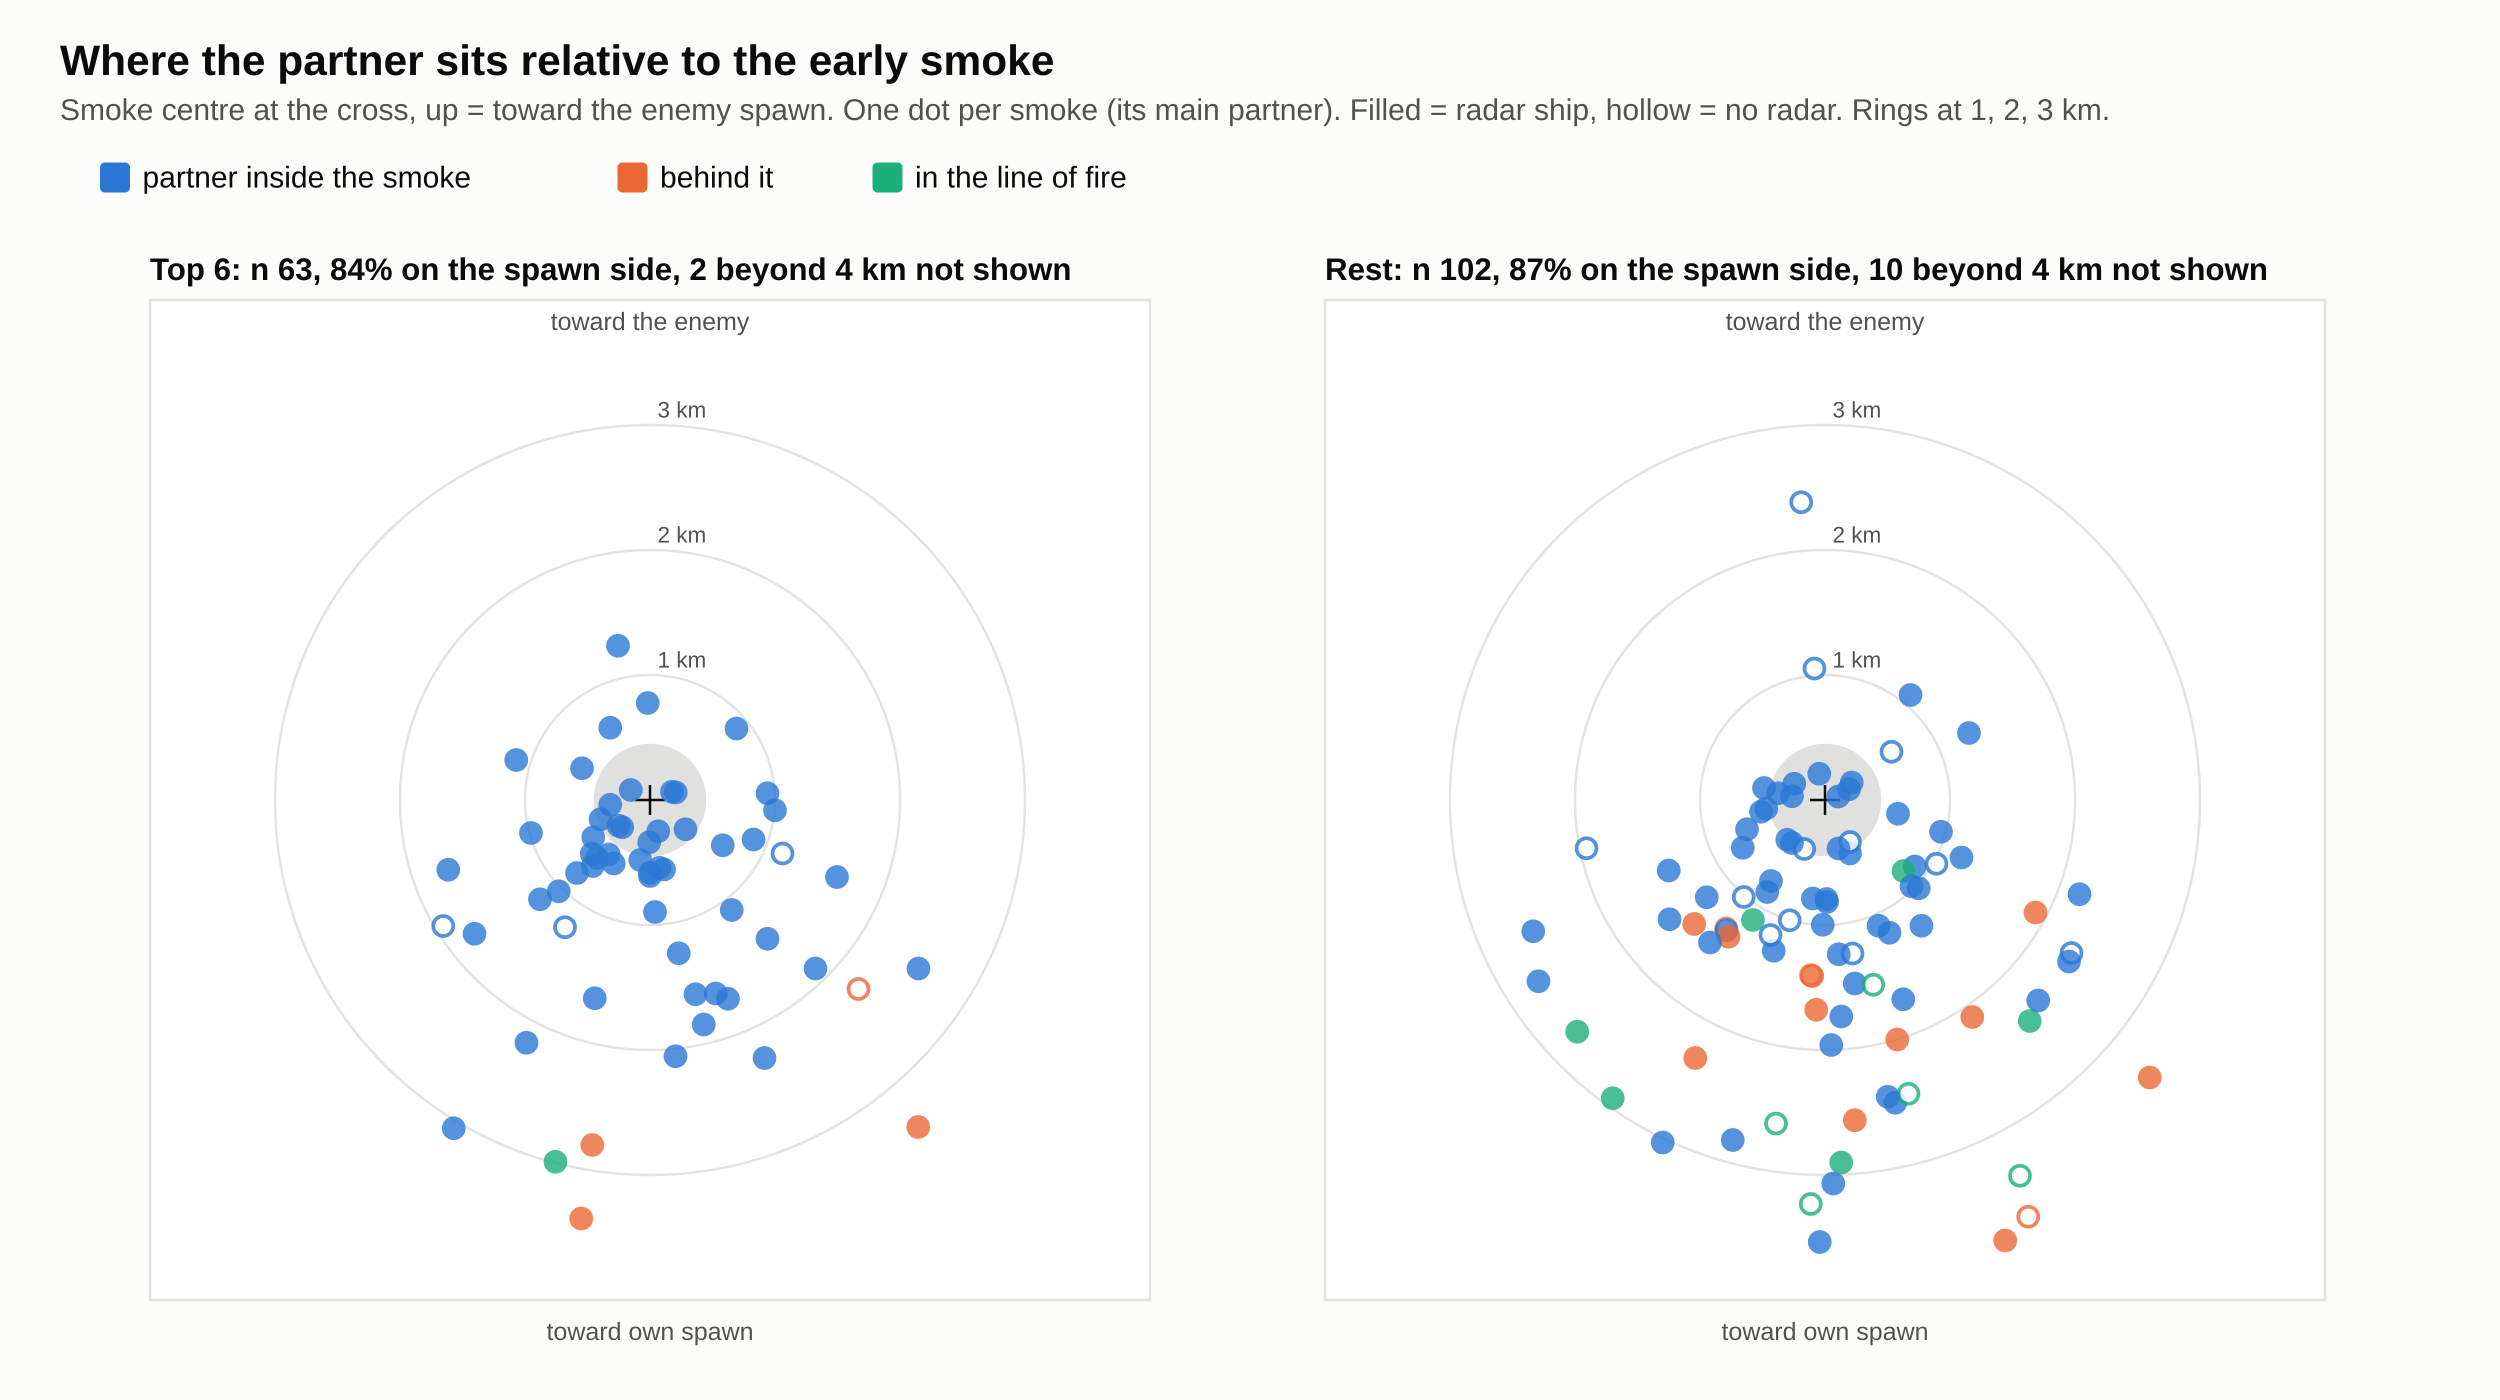
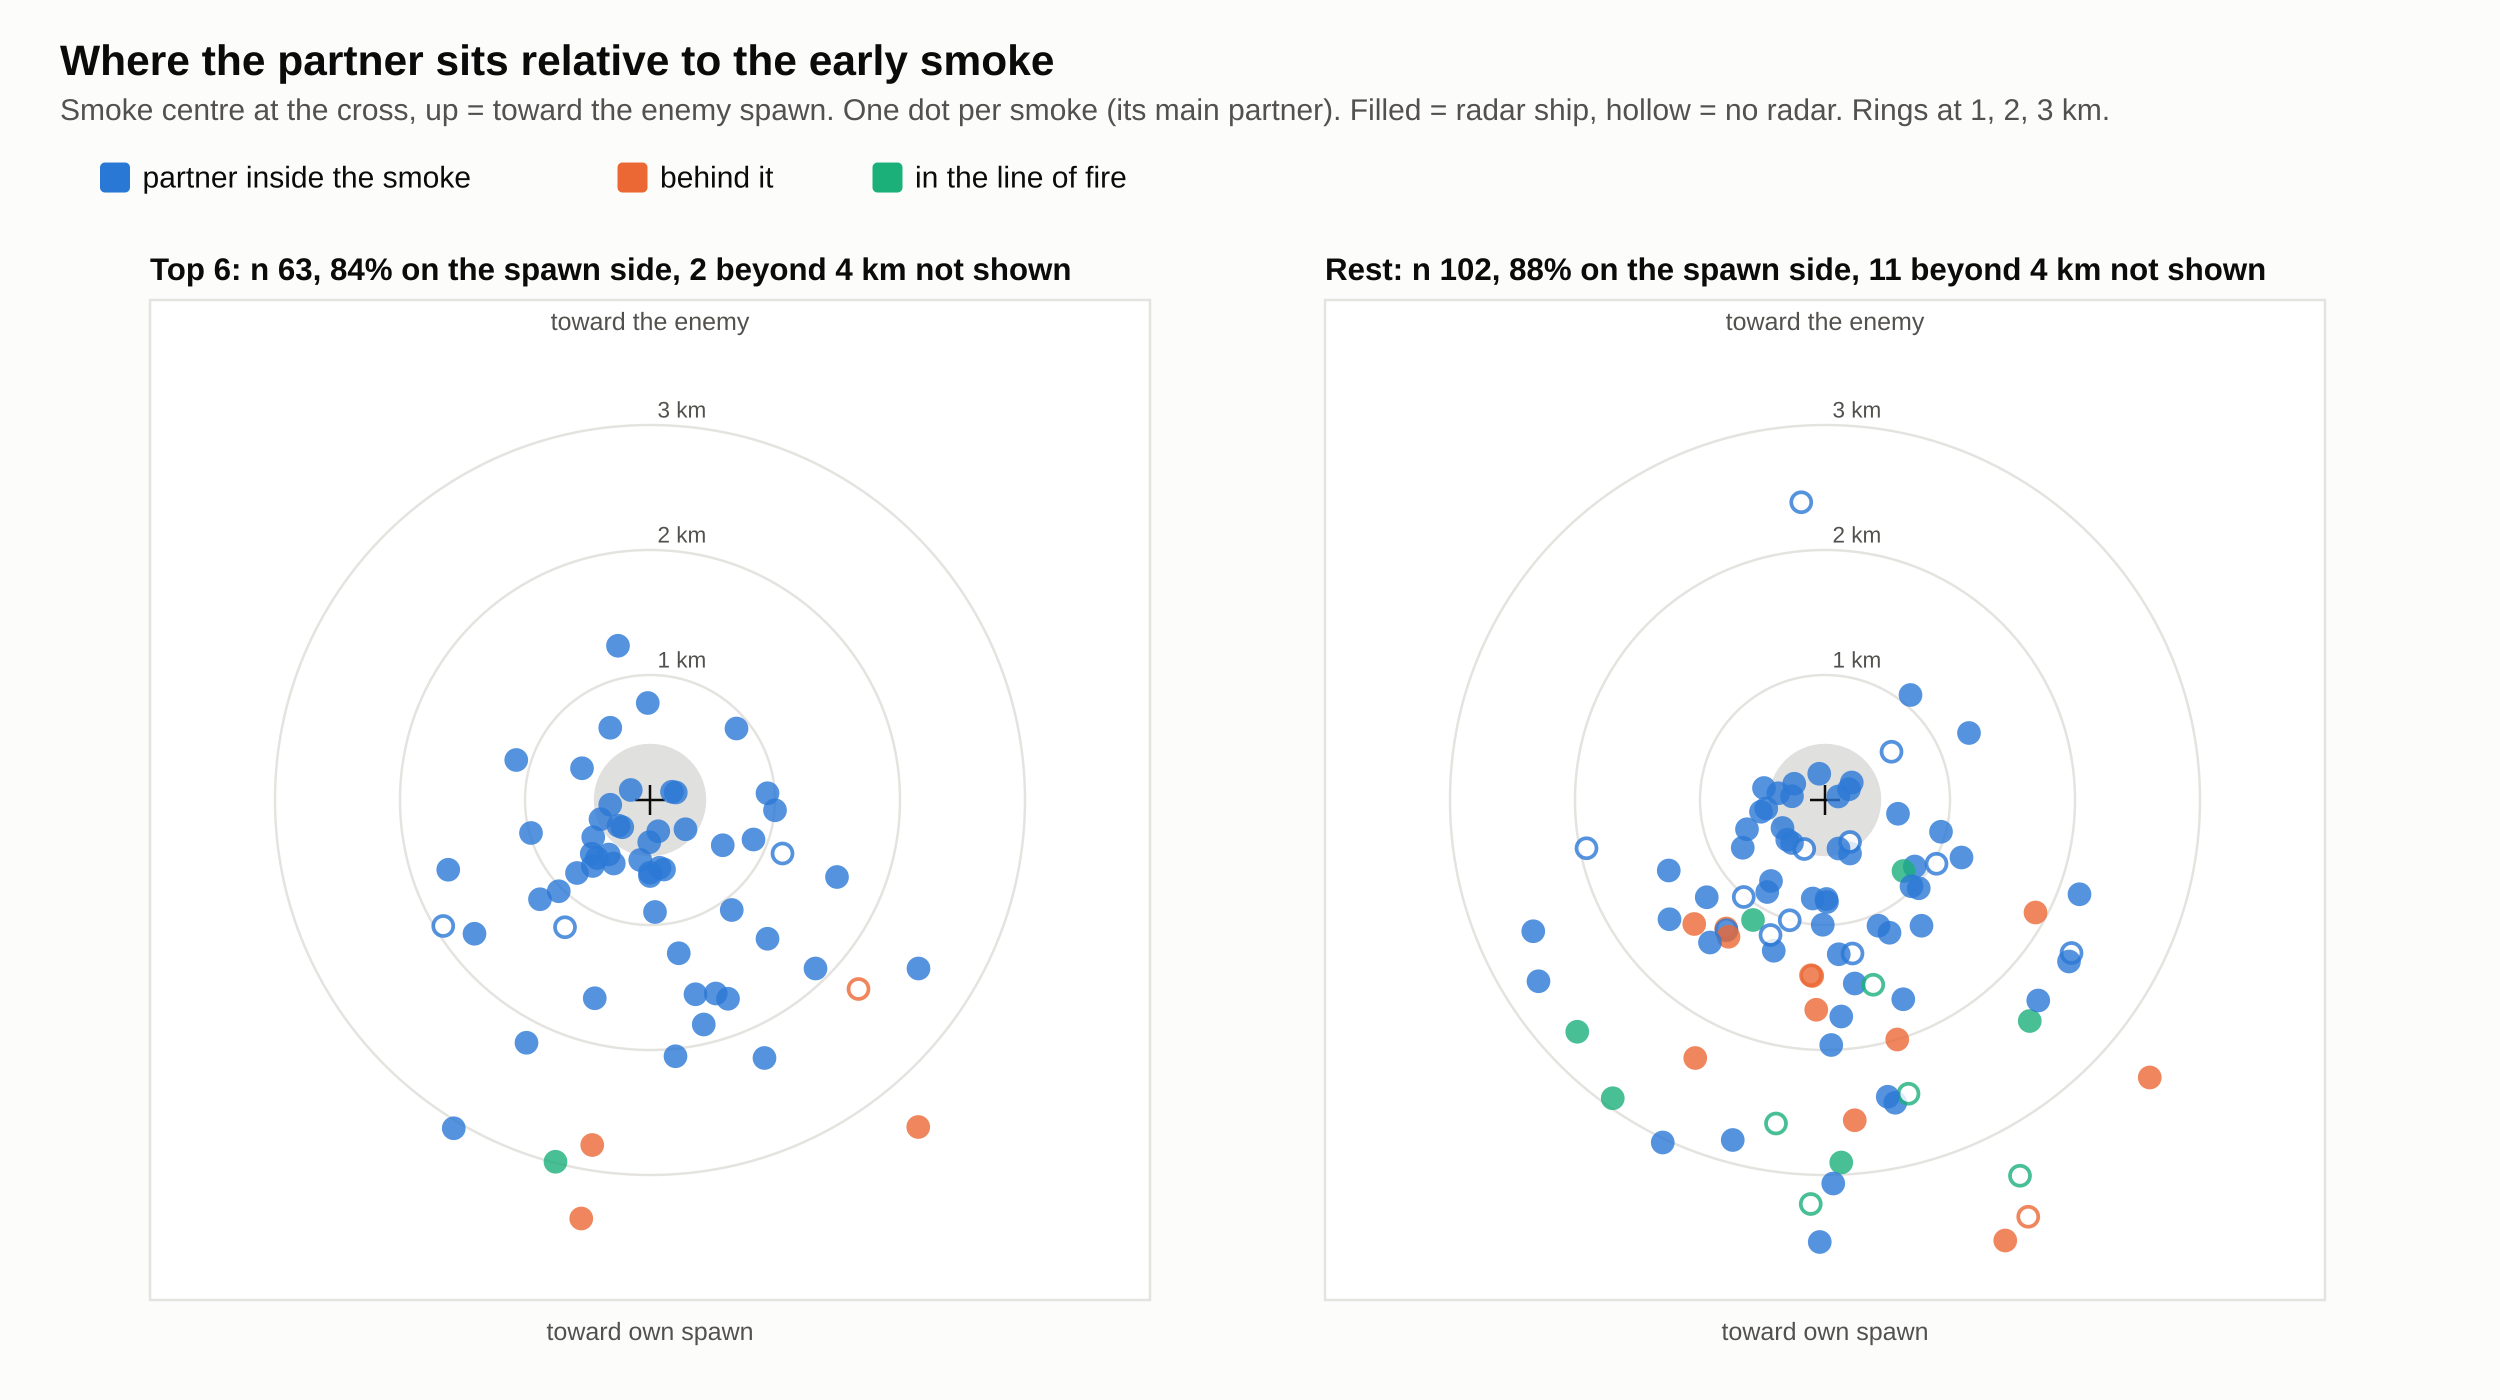
<svg xmlns="http://www.w3.org/2000/svg" width="1000" height="560" viewBox="0 0 1000 560" font-family="Segoe UI, Arial, sans-serif">
  <rect width="1000" height="560" fill="#fcfcfb" />
  <text x="24.0" y="30.0" font-size="17" fill="#0b0b0b" text-anchor="start" font-weight="600">Where the partner sits relative to the early smoke</text>
  <text x="24.0" y="48.0" font-size="12" fill="#52514e" text-anchor="start" font-weight="400">Smoke centre at the cross, up = toward the enemy spawn. One dot per smoke (its main partner). Filled = radar ship, hollow = no radar. Rings at 1, 2, 3 km.</text>
  <rect x="40" y="65" width="12" height="12" rx="2" fill="#2a78d6" />
  <text x="57.0" y="75.0" font-size="12" fill="#0b0b0b" text-anchor="start" font-weight="400">partner inside the smoke</text>
  <rect x="247" y="65" width="12" height="12" rx="2" fill="#eb6834" />
  <text x="264.0" y="75.0" font-size="12" fill="#0b0b0b" text-anchor="start" font-weight="400">behind it</text>
  <rect x="349" y="65" width="12" height="12" rx="2" fill="#1baf7a" />
  <text x="366.0" y="75.0" font-size="12" fill="#0b0b0b" text-anchor="start" font-weight="400">in the line of fire</text>
  <rect x="60" y="120" width="400" height="400" fill="#ffffff" stroke="#e4e3df" />
  <circle cx="260.0" cy="320.0" r="50.0" fill="none" stroke="#e4e3df" stroke-width="1" />
  <text x="263.0" y="267.0" font-size="9" fill="#52514e" text-anchor="start" font-weight="400">1 km</text>
  <circle cx="260.0" cy="320.0" r="100.0" fill="none" stroke="#e4e3df" stroke-width="1" />
  <text x="263.0" y="217.0" font-size="9" fill="#52514e" text-anchor="start" font-weight="400">2 km</text>
  <circle cx="260.0" cy="320.0" r="150.0" fill="none" stroke="#e4e3df" stroke-width="1" />
  <text x="263.0" y="167.0" font-size="9" fill="#52514e" text-anchor="start" font-weight="400">3 km</text>
  <circle cx="260.0" cy="320.0" r="22.5" fill="#52514e" opacity="0.18" />
  <line x1="254.0" y1="320.0" x2="266.0" y2="320.0" stroke="#0b0b0b" />
  <line x1="260.0" y1="314.0" x2="260.0" y2="326.0" stroke="#0b0b0b" />
  <circle cx="274.2" cy="331.7" r="4" fill="#2a78d6" stroke="#2a78d6" stroke-width="1.5" opacity="0.8" />
  <circle cx="270.3" cy="317.0" r="4" fill="#2a78d6" stroke="#2a78d6" stroke-width="1.5" opacity="0.8" />
  <circle cx="216.0" cy="359.7" r="4" fill="#2a78d6" stroke="#2a78d6" stroke-width="1.5" opacity="0.8" />
  <circle cx="281.5" cy="409.8" r="4" fill="#2a78d6" stroke="#2a78d6" stroke-width="1.5" opacity="0.8" />
  <circle cx="268.8" cy="316.7" r="4" fill="#2a78d6" stroke="#2a78d6" stroke-width="1.5" opacity="0.8" />
  <circle cx="256.1" cy="344.0" r="4" fill="#2a78d6" stroke="#2a78d6" stroke-width="1.5" opacity="0.8" />
  <circle cx="237.3" cy="334.9" r="4" fill="#2a78d6" stroke="#2a78d6" stroke-width="1.5" opacity="0.8" />
  <circle cx="212.4" cy="333.2" r="4" fill="#2a78d6" stroke="#2a78d6" stroke-width="1.5" opacity="0.8" />
  <circle cx="252.3" cy="316.0" r="4" fill="#2a78d6" stroke="#2a78d6" stroke-width="1.5" opacity="0.8" />
  <circle cx="263.8" cy="347.1" r="4" fill="#2a78d6" stroke="#2a78d6" stroke-width="1.5" opacity="0.8" />
  <circle cx="243.5" cy="341.8" r="4" fill="#2a78d6" stroke="#2a78d6" stroke-width="1.5" opacity="0.8" />
  <circle cx="248.9" cy="330.9" r="4" fill="#2a78d6" stroke="#2a78d6" stroke-width="1.5" opacity="0.8" />
  <circle cx="326.2" cy="387.4" r="4" fill="#2a78d6" stroke="#2a78d6" stroke-width="1.5" opacity="0.8" />
  <circle cx="343.4" cy="395.6" r="4" fill="#ffffff" stroke="#eb6834" stroke-width="1.5" opacity="0.8" />
  <circle cx="244.1" cy="291.1" r="4" fill="#2a78d6" stroke="#2a78d6" stroke-width="1.5" opacity="0.8" />
  <circle cx="236.9" cy="458.0" r="4" fill="#eb6834" stroke="#eb6834" stroke-width="1.5" opacity="0.8" />
  <circle cx="232.8" cy="307.3" r="4" fill="#2a78d6" stroke="#2a78d6" stroke-width="1.5" opacity="0.8" />
  <circle cx="236.7" cy="341.5" r="4" fill="#2a78d6" stroke="#2a78d6" stroke-width="1.5" opacity="0.8" />
  <circle cx="265.6" cy="347.8" r="4" fill="#2a78d6" stroke="#2a78d6" stroke-width="1.5" opacity="0.8" />
  <circle cx="259.7" cy="336.9" r="4" fill="#2a78d6" stroke="#2a78d6" stroke-width="1.5" opacity="0.8" />
  <circle cx="307.0" cy="317.3" r="4" fill="#2a78d6" stroke="#2a78d6" stroke-width="1.5" opacity="0.8" />
  <circle cx="310.0" cy="324.1" r="4" fill="#2a78d6" stroke="#2a78d6" stroke-width="1.5" opacity="0.8" />
  <circle cx="245.5" cy="345.4" r="4" fill="#2a78d6" stroke="#2a78d6" stroke-width="1.5" opacity="0.8" />
  <circle cx="270.2" cy="422.5" r="4" fill="#2a78d6" stroke="#2a78d6" stroke-width="1.5" opacity="0.8" />
  <circle cx="262.0" cy="364.8" r="4" fill="#2a78d6" stroke="#2a78d6" stroke-width="1.5" opacity="0.8" />
  <circle cx="222.2" cy="464.7" r="4" fill="#1baf7a" stroke="#1baf7a" stroke-width="1.5" opacity="0.8" />
  <circle cx="238.8" cy="343.2" r="4" fill="#2a78d6" stroke="#2a78d6" stroke-width="1.5" opacity="0.8" />
  <circle cx="232.5" cy="487.4" r="4" fill="#eb6834" stroke="#eb6834" stroke-width="1.5" opacity="0.8" />
  <circle cx="294.6" cy="291.4" r="4" fill="#2a78d6" stroke="#2a78d6" stroke-width="1.5" opacity="0.8" />
  <circle cx="247.4" cy="330.3" r="4" fill="#2a78d6" stroke="#2a78d6" stroke-width="1.5" opacity="0.8" />
  <circle cx="260.0" cy="349.1" r="4" fill="#2a78d6" stroke="#2a78d6" stroke-width="1.5" opacity="0.8" />
  <circle cx="247.2" cy="258.3" r="4" fill="#2a78d6" stroke="#2a78d6" stroke-width="1.5" opacity="0.8" />
  <circle cx="260.0" cy="350.4" r="4" fill="#2a78d6" stroke="#2a78d6" stroke-width="1.5" opacity="0.8" />
  <circle cx="230.8" cy="349.2" r="4" fill="#2a78d6" stroke="#2a78d6" stroke-width="1.5" opacity="0.8" />
  <circle cx="181.5" cy="451.3" r="4" fill="#2a78d6" stroke="#2a78d6" stroke-width="1.5" opacity="0.8" />
  <circle cx="307.0" cy="375.5" r="4" fill="#2a78d6" stroke="#2a78d6" stroke-width="1.5" opacity="0.8" />
  <circle cx="291.2" cy="399.5" r="4" fill="#2a78d6" stroke="#2a78d6" stroke-width="1.5" opacity="0.8" />
  <circle cx="237.9" cy="399.3" r="4" fill="#2a78d6" stroke="#2a78d6" stroke-width="1.5" opacity="0.8" />
  <circle cx="179.3" cy="347.9" r="4" fill="#2a78d6" stroke="#2a78d6" stroke-width="1.5" opacity="0.8" />
  <circle cx="206.5" cy="304.0" r="4" fill="#2a78d6" stroke="#2a78d6" stroke-width="1.5" opacity="0.8" />
  <circle cx="226.0" cy="370.9" r="4" fill="#ffffff" stroke="#2a78d6" stroke-width="1.5" opacity="0.8" />
  <circle cx="292.7" cy="364.0" r="4" fill="#2a78d6" stroke="#2a78d6" stroke-width="1.5" opacity="0.8" />
  <circle cx="177.3" cy="370.4" r="4" fill="#ffffff" stroke="#2a78d6" stroke-width="1.5" opacity="0.8" />
  <circle cx="271.5" cy="381.3" r="4" fill="#2a78d6" stroke="#2a78d6" stroke-width="1.5" opacity="0.8" />
  <circle cx="313.0" cy="341.4" r="4" fill="#ffffff" stroke="#2a78d6" stroke-width="1.5" opacity="0.8" />
  <circle cx="367.4" cy="387.4" r="4" fill="#2a78d6" stroke="#2a78d6" stroke-width="1.5" opacity="0.8" />
  <circle cx="278.2" cy="397.7" r="4" fill="#2a78d6" stroke="#2a78d6" stroke-width="1.5" opacity="0.8" />
  <circle cx="367.3" cy="450.8" r="4" fill="#eb6834" stroke="#eb6834" stroke-width="1.5" opacity="0.8" />
  <circle cx="244.1" cy="321.9" r="4" fill="#2a78d6" stroke="#2a78d6" stroke-width="1.5" opacity="0.8" />
  <circle cx="334.8" cy="350.8" r="4" fill="#2a78d6" stroke="#2a78d6" stroke-width="1.5" opacity="0.8" />
  <circle cx="263.3" cy="332.5" r="4" fill="#2a78d6" stroke="#2a78d6" stroke-width="1.5" opacity="0.8" />
  <circle cx="286.3" cy="397.4" r="4" fill="#2a78d6" stroke="#2a78d6" stroke-width="1.5" opacity="0.8" />
  <circle cx="305.8" cy="423.2" r="4" fill="#2a78d6" stroke="#2a78d6" stroke-width="1.5" opacity="0.8" />
  <circle cx="189.8" cy="373.5" r="4" fill="#2a78d6" stroke="#2a78d6" stroke-width="1.5" opacity="0.8" />
  <circle cx="289.1" cy="338.1" r="4" fill="#2a78d6" stroke="#2a78d6" stroke-width="1.5" opacity="0.8" />
  <circle cx="237.1" cy="346.4" r="4" fill="#2a78d6" stroke="#2a78d6" stroke-width="1.5" opacity="0.8" />
  <circle cx="210.6" cy="417.1" r="4" fill="#2a78d6" stroke="#2a78d6" stroke-width="1.5" opacity="0.8" />
  <circle cx="223.5" cy="356.5" r="4" fill="#2a78d6" stroke="#2a78d6" stroke-width="1.5" opacity="0.8" />
  <circle cx="301.4" cy="335.8" r="4" fill="#2a78d6" stroke="#2a78d6" stroke-width="1.5" opacity="0.8" />
  <circle cx="259.1" cy="281.2" r="4" fill="#2a78d6" stroke="#2a78d6" stroke-width="1.5" opacity="0.8" />
  <circle cx="240.2" cy="327.7" r="4" fill="#2a78d6" stroke="#2a78d6" stroke-width="1.5" opacity="0.8" />
  <text x="60.0" y="112.0" font-size="12.5" fill="#0b0b0b" text-anchor="start" font-weight="600">Top 6: n 63, 84% on the spawn side, 2 beyond 4 km not shown</text>
  <text x="260.0" y="536.0" font-size="10" fill="#52514e" text-anchor="middle" font-weight="400">toward own spawn</text>
  <text x="260.0" y="132.0" font-size="10" fill="#52514e" text-anchor="middle" font-weight="400">toward the enemy</text>
  <rect x="530" y="120" width="400" height="400" fill="#ffffff" stroke="#e4e3df" />
  <circle cx="730.0" cy="320.0" r="50.0" fill="none" stroke="#e4e3df" stroke-width="1" />
  <text x="733.0" y="267.0" font-size="9" fill="#52514e" text-anchor="start" font-weight="400">1 km</text>
  <circle cx="730.0" cy="320.0" r="100.0" fill="none" stroke="#e4e3df" stroke-width="1" />
  <text x="733.0" y="217.0" font-size="9" fill="#52514e" text-anchor="start" font-weight="400">2 km</text>
  <circle cx="730.0" cy="320.0" r="150.0" fill="none" stroke="#e4e3df" stroke-width="1" />
  <text x="733.0" y="167.0" font-size="9" fill="#52514e" text-anchor="start" font-weight="400">3 km</text>
  <circle cx="730.0" cy="320.0" r="22.5" fill="#52514e" opacity="0.18" />
  <line x1="724.0" y1="320.0" x2="736.0" y2="320.0" stroke="#0b0b0b" />
  <line x1="730.0" y1="314.0" x2="730.0" y2="326.0" stroke="#0b0b0b" />
  <circle cx="765.9" cy="346.6" r="4" fill="#2a78d6" stroke="#2a78d6" stroke-width="1.5" opacity="0.8" />
  <circle cx="756.6" cy="300.7" r="4" fill="#ffffff" stroke="#2a78d6" stroke-width="1.5" opacity="0.8" />
  <circle cx="690.5" cy="371.4" r="4" fill="#ffffff" stroke="#eb6834" stroke-width="1.5" opacity="0.8" />
  <circle cx="678.1" cy="423.2" r="4" fill="#eb6834" stroke="#eb6834" stroke-width="1.5" opacity="0.8" />
  <circle cx="758.1" cy="441.1" r="4" fill="#2a78d6" stroke="#2a78d6" stroke-width="1.5" opacity="0.8" />
  <circle cx="741.9" cy="393.4" r="4" fill="#2a78d6" stroke="#2a78d6" stroke-width="1.5" opacity="0.8" />
  <circle cx="682.7" cy="358.9" r="4" fill="#2a78d6" stroke="#2a78d6" stroke-width="1.5" opacity="0.8" />
  <circle cx="859.9" cy="431.0" r="4" fill="#eb6834" stroke="#eb6834" stroke-width="1.5" opacity="0.8" />
  <circle cx="811.9" cy="408.4" r="4" fill="#1baf7a" stroke="#1baf7a" stroke-width="1.5" opacity="0.8" />
  <circle cx="761.4" cy="348.4" r="4" fill="#1baf7a" stroke="#1baf7a" stroke-width="1.5" opacity="0.8" />
  <circle cx="710.4" cy="449.4" r="4" fill="#ffffff" stroke="#1baf7a" stroke-width="1.5" opacity="0.8" />
  <circle cx="708.4" cy="352.4" r="4" fill="#2a78d6" stroke="#2a78d6" stroke-width="1.5" opacity="0.8" />
  <circle cx="784.6" cy="343.0" r="4" fill="#2a78d6" stroke="#2a78d6" stroke-width="1.5" opacity="0.8" />
  <circle cx="811.3" cy="486.7" r="4" fill="#ffffff" stroke="#eb6834" stroke-width="1.5" opacity="0.8" />
  <circle cx="736.5" cy="465.0" r="4" fill="#1baf7a" stroke="#1baf7a" stroke-width="1.5" opacity="0.8" />
  <circle cx="677.7" cy="369.6" r="4" fill="#eb6834" stroke="#eb6834" stroke-width="1.5" opacity="0.8" />
  <circle cx="733.3" cy="473.4" r="4" fill="#2a78d6" stroke="#2a78d6" stroke-width="1.5" opacity="0.8" />
  <circle cx="767.5" cy="355.3" r="4" fill="#2a78d6" stroke="#2a78d6" stroke-width="1.5" opacity="0.8" />
  <circle cx="697.1" cy="339.1" r="4" fill="#2a78d6" stroke="#2a78d6" stroke-width="1.5" opacity="0.8" />
  <circle cx="787.6" cy="293.2" r="4" fill="#2a78d6" stroke="#2a78d6" stroke-width="1.5" opacity="0.8" />
-   <circle cx="725.8" cy="267.4" r="4" fill="#ffffff" stroke="#2a78d6" stroke-width="1.5" opacity="0.8" />
  <circle cx="634.6" cy="339.3" r="4" fill="#ffffff" stroke="#2a78d6" stroke-width="1.5" opacity="0.8" />
  <circle cx="720.5" cy="200.9" r="4" fill="#ffffff" stroke="#2a78d6" stroke-width="1.5" opacity="0.8" />
  <circle cx="693.1" cy="456.0" r="4" fill="#2a78d6" stroke="#2a78d6" stroke-width="1.5" opacity="0.8" />
  <circle cx="721.7" cy="339.6" r="4" fill="#ffffff" stroke="#2a78d6" stroke-width="1.5" opacity="0.8" />
  <circle cx="665.1" cy="457.0" r="4" fill="#2a78d6" stroke="#2a78d6" stroke-width="1.5" opacity="0.8" />
  <circle cx="690.6" cy="372.1" r="4" fill="#2a78d6" stroke="#2a78d6" stroke-width="1.5" opacity="0.8" />
  <circle cx="774.6" cy="345.5" r="4" fill="#ffffff" stroke="#2a78d6" stroke-width="1.5" opacity="0.8" />
  <circle cx="755.8" cy="373.1" r="4" fill="#2a78d6" stroke="#2a78d6" stroke-width="1.5" opacity="0.8" />
  <circle cx="704.4" cy="324.7" r="4" fill="#2a78d6" stroke="#2a78d6" stroke-width="1.5" opacity="0.8" />
  <circle cx="725.1" cy="359.4" r="4" fill="#2a78d6" stroke="#2a78d6" stroke-width="1.5" opacity="0.8" />
  <circle cx="717.7" cy="313.5" r="4" fill="#2a78d6" stroke="#2a78d6" stroke-width="1.5" opacity="0.8" />
  <circle cx="776.4" cy="332.7" r="4" fill="#2a78d6" stroke="#2a78d6" stroke-width="1.5" opacity="0.8" />
  <circle cx="740.0" cy="341.4" r="4" fill="#2a78d6" stroke="#2a78d6" stroke-width="1.5" opacity="0.8" />
  <circle cx="814.2" cy="365.0" r="4" fill="#eb6834" stroke="#eb6834" stroke-width="1.5" opacity="0.8" />
  <circle cx="630.9" cy="412.7" r="4" fill="#1baf7a" stroke="#1baf7a" stroke-width="1.5" opacity="0.8" />
  <circle cx="697.5" cy="358.8" r="4" fill="#ffffff" stroke="#2a78d6" stroke-width="1.5" opacity="0.8" />
  <circle cx="736.5" cy="406.6" r="4" fill="#2a78d6" stroke="#2a78d6" stroke-width="1.5" opacity="0.8" />
  <circle cx="740.0" cy="336.8" r="4" fill="#ffffff" stroke="#2a78d6" stroke-width="1.5" opacity="0.8" />
  <circle cx="691.4" cy="374.7" r="4" fill="#eb6834" stroke="#eb6834" stroke-width="1.5" opacity="0.8" />
  <circle cx="729.1" cy="369.9" r="4" fill="#2a78d6" stroke="#2a78d6" stroke-width="1.5" opacity="0.8" />
  <circle cx="730.8" cy="360.8" r="4" fill="#2a78d6" stroke="#2a78d6" stroke-width="1.5" opacity="0.8" />
  <circle cx="730.6" cy="359.6" r="4" fill="#2a78d6" stroke="#2a78d6" stroke-width="1.5" opacity="0.8" />
  <circle cx="768.6" cy="370.3" r="4" fill="#2a78d6" stroke="#2a78d6" stroke-width="1.5" opacity="0.8" />
  <circle cx="727.9" cy="496.8" r="4" fill="#2a78d6" stroke="#2a78d6" stroke-width="1.5" opacity="0.8" />
  <circle cx="615.4" cy="392.5" r="4" fill="#2a78d6" stroke="#2a78d6" stroke-width="1.5" opacity="0.8" />
  <circle cx="732.5" cy="418.0" r="4" fill="#2a78d6" stroke="#2a78d6" stroke-width="1.5" opacity="0.8" />
  <circle cx="706.5" cy="323.4" r="4" fill="#2a78d6" stroke="#2a78d6" stroke-width="1.5" opacity="0.8" />
  <circle cx="667.5" cy="348.2" r="4" fill="#2a78d6" stroke="#2a78d6" stroke-width="1.5" opacity="0.8" />
  <circle cx="828.6" cy="381.2" r="4" fill="#ffffff" stroke="#2a78d6" stroke-width="1.5" opacity="0.8" />
  <circle cx="802.1" cy="496.2" r="4" fill="#eb6834" stroke="#eb6834" stroke-width="1.5" opacity="0.8" />
  <circle cx="831.8" cy="357.7" r="4" fill="#2a78d6" stroke="#2a78d6" stroke-width="1.5" opacity="0.8" />
  <circle cx="714.9" cy="335.9" r="4" fill="#2a78d6" stroke="#2a78d6" stroke-width="1.5" opacity="0.8" />
  <circle cx="741.0" cy="381.4" r="4" fill="#ffffff" stroke="#2a78d6" stroke-width="1.5" opacity="0.8" />
  <circle cx="827.6" cy="384.6" r="4" fill="#2a78d6" stroke="#2a78d6" stroke-width="1.5" opacity="0.8" />
  <circle cx="741.9" cy="448.1" r="4" fill="#eb6834" stroke="#eb6834" stroke-width="1.5" opacity="0.8" />
  <circle cx="667.8" cy="367.7" r="4" fill="#2a78d6" stroke="#2a78d6" stroke-width="1.5" opacity="0.8" />
  <circle cx="701.2" cy="368.0" r="4" fill="#1baf7a" stroke="#1baf7a" stroke-width="1.5" opacity="0.8" />
  <circle cx="645.1" cy="439.3" r="4" fill="#1baf7a" stroke="#1baf7a" stroke-width="1.5" opacity="0.8" />
  <circle cx="761.3" cy="399.7" r="4" fill="#2a78d6" stroke="#2a78d6" stroke-width="1.5" opacity="0.8" />
  <circle cx="716.8" cy="337.2" r="4" fill="#2a78d6" stroke="#2a78d6" stroke-width="1.5" opacity="0.8" />
  <circle cx="735.3" cy="318.6" r="4" fill="#2a78d6" stroke="#2a78d6" stroke-width="1.5" opacity="0.8" />
  <circle cx="724.4" cy="390.1" r="4" fill="#ffffff" stroke="#eb6834" stroke-width="1.5" opacity="0.8" />
  <circle cx="709.5" cy="380.3" r="4" fill="#2a78d6" stroke="#2a78d6" stroke-width="1.5" opacity="0.8" />
  <circle cx="711.3" cy="317.3" r="4" fill="#2a78d6" stroke="#2a78d6" stroke-width="1.5" opacity="0.8" />
  <circle cx="715.9" cy="368.1" r="4" fill="#ffffff" stroke="#2a78d6" stroke-width="1.5" opacity="0.8" />
  <circle cx="724.3" cy="481.6" r="4" fill="#ffffff" stroke="#1baf7a" stroke-width="1.5" opacity="0.8" />
  <circle cx="808.0" cy="470.3" r="4" fill="#ffffff" stroke="#1baf7a" stroke-width="1.5" opacity="0.8" />
  <circle cx="684.0" cy="377.0" r="4" fill="#2a78d6" stroke="#2a78d6" stroke-width="1.5" opacity="0.8" />
  <circle cx="764.2" cy="278.0" r="4" fill="#2a78d6" stroke="#2a78d6" stroke-width="1.5" opacity="0.8" />
  <circle cx="724.9" cy="390.4" r="4" fill="#eb6834" stroke="#eb6834" stroke-width="1.5" opacity="0.8" />
  <circle cx="708.2" cy="374.0" r="4" fill="#ffffff" stroke="#2a78d6" stroke-width="1.5" opacity="0.8" />
  <circle cx="763.4" cy="437.5" r="4" fill="#ffffff" stroke="#1baf7a" stroke-width="1.5" opacity="0.8" />
  <circle cx="764.6" cy="354.5" r="4" fill="#2a78d6" stroke="#2a78d6" stroke-width="1.5" opacity="0.8" />
  <circle cx="735.4" cy="339.4" r="4" fill="#2a78d6" stroke="#2a78d6" stroke-width="1.5" opacity="0.8" />
  <circle cx="716.8" cy="318.5" r="4" fill="#2a78d6" stroke="#2a78d6" stroke-width="1.5" opacity="0.8" />
  <circle cx="740.7" cy="313.0" r="4" fill="#2a78d6" stroke="#2a78d6" stroke-width="1.5" opacity="0.8" />
  <circle cx="705.6" cy="315.2" r="4" fill="#2a78d6" stroke="#2a78d6" stroke-width="1.5" opacity="0.8" />
  <circle cx="749.3" cy="393.9" r="4" fill="#ffffff" stroke="#1baf7a" stroke-width="1.5" opacity="0.8" />
  <circle cx="698.8" cy="331.7" r="4" fill="#2a78d6" stroke="#2a78d6" stroke-width="1.5" opacity="0.8" />
  <circle cx="739.6" cy="315.7" r="4" fill="#2a78d6" stroke="#2a78d6" stroke-width="1.5" opacity="0.8" />
  <circle cx="706.9" cy="356.8" r="4" fill="#2a78d6" stroke="#2a78d6" stroke-width="1.5" opacity="0.8" />
  <circle cx="735.5" cy="381.7" r="4" fill="#2a78d6" stroke="#2a78d6" stroke-width="1.5" opacity="0.8" />
  <circle cx="755.1" cy="438.7" r="4" fill="#2a78d6" stroke="#2a78d6" stroke-width="1.5" opacity="0.8" />
  <circle cx="613.3" cy="372.5" r="4" fill="#2a78d6" stroke="#2a78d6" stroke-width="1.5" opacity="0.8" />
  <circle cx="759.2" cy="325.5" r="4" fill="#2a78d6" stroke="#2a78d6" stroke-width="1.5" opacity="0.8" />
  <circle cx="727.7" cy="309.5" r="4" fill="#2a78d6" stroke="#2a78d6" stroke-width="1.5" opacity="0.8" />
-   <circle cx="788.9" cy="406.8" r="4" fill="#eb6834" stroke="#eb6834" stroke-width="1.5" opacity="0.8" />
+   <circle cx="713.0" cy="331.2" r="4" fill="#2a78d6" stroke="#2a78d6" stroke-width="1.5" opacity="0.8" />
  <circle cx="758.9" cy="415.8" r="4" fill="#eb6834" stroke="#eb6834" stroke-width="1.5" opacity="0.8" />
  <circle cx="815.3" cy="400.2" r="4" fill="#2a78d6" stroke="#2a78d6" stroke-width="1.5" opacity="0.8" />
  <circle cx="726.5" cy="403.9" r="4" fill="#eb6834" stroke="#eb6834" stroke-width="1.5" opacity="0.8" />
  <circle cx="751.4" cy="370.3" r="4" fill="#2a78d6" stroke="#2a78d6" stroke-width="1.5" opacity="0.8" />
-   <text x="530.0" y="112.0" font-size="12.5" fill="#0b0b0b" text-anchor="start" font-weight="600">Rest: n 102, 87% on the spawn side, 10 beyond 4 km not shown</text>
+   <text x="530.0" y="112.0" font-size="12.5" fill="#0b0b0b" text-anchor="start" font-weight="600">Rest: n 102, 88% on the spawn side, 11 beyond 4 km not shown</text>
  <text x="730.0" y="536.0" font-size="10" fill="#52514e" text-anchor="middle" font-weight="400">toward own spawn</text>
  <text x="730.0" y="132.0" font-size="10" fill="#52514e" text-anchor="middle" font-weight="400">toward the enemy</text>
</svg>
